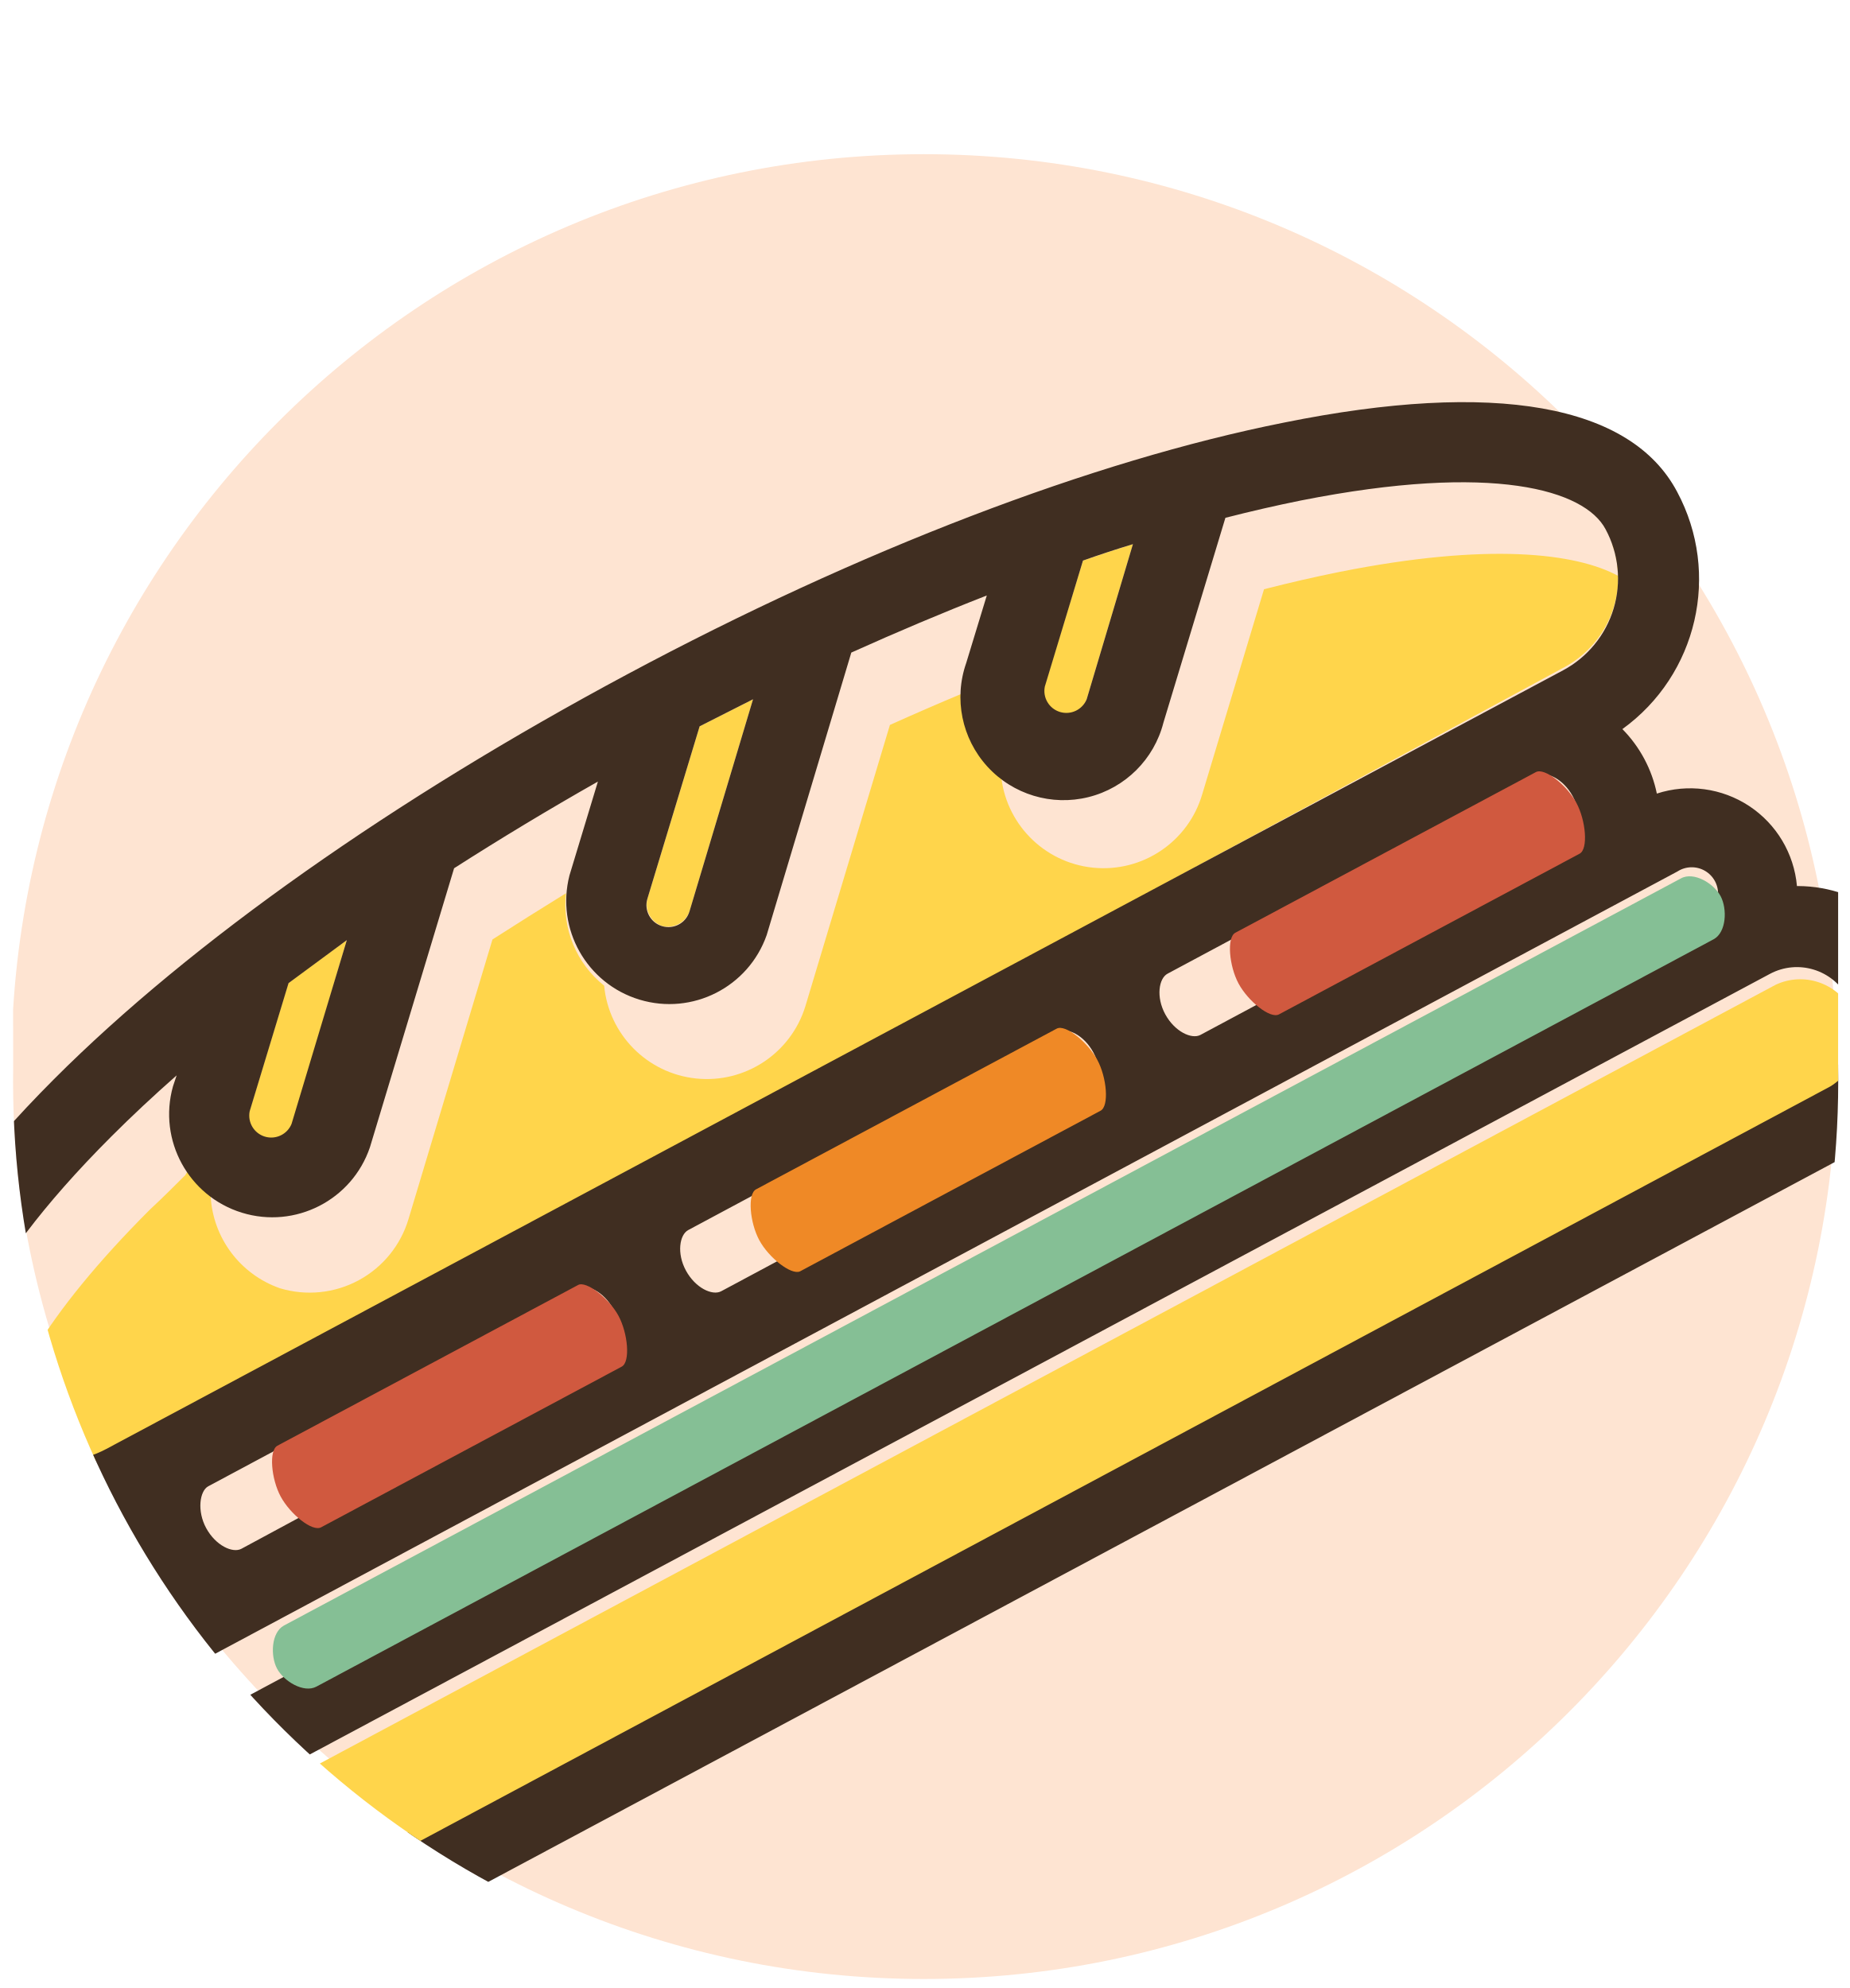
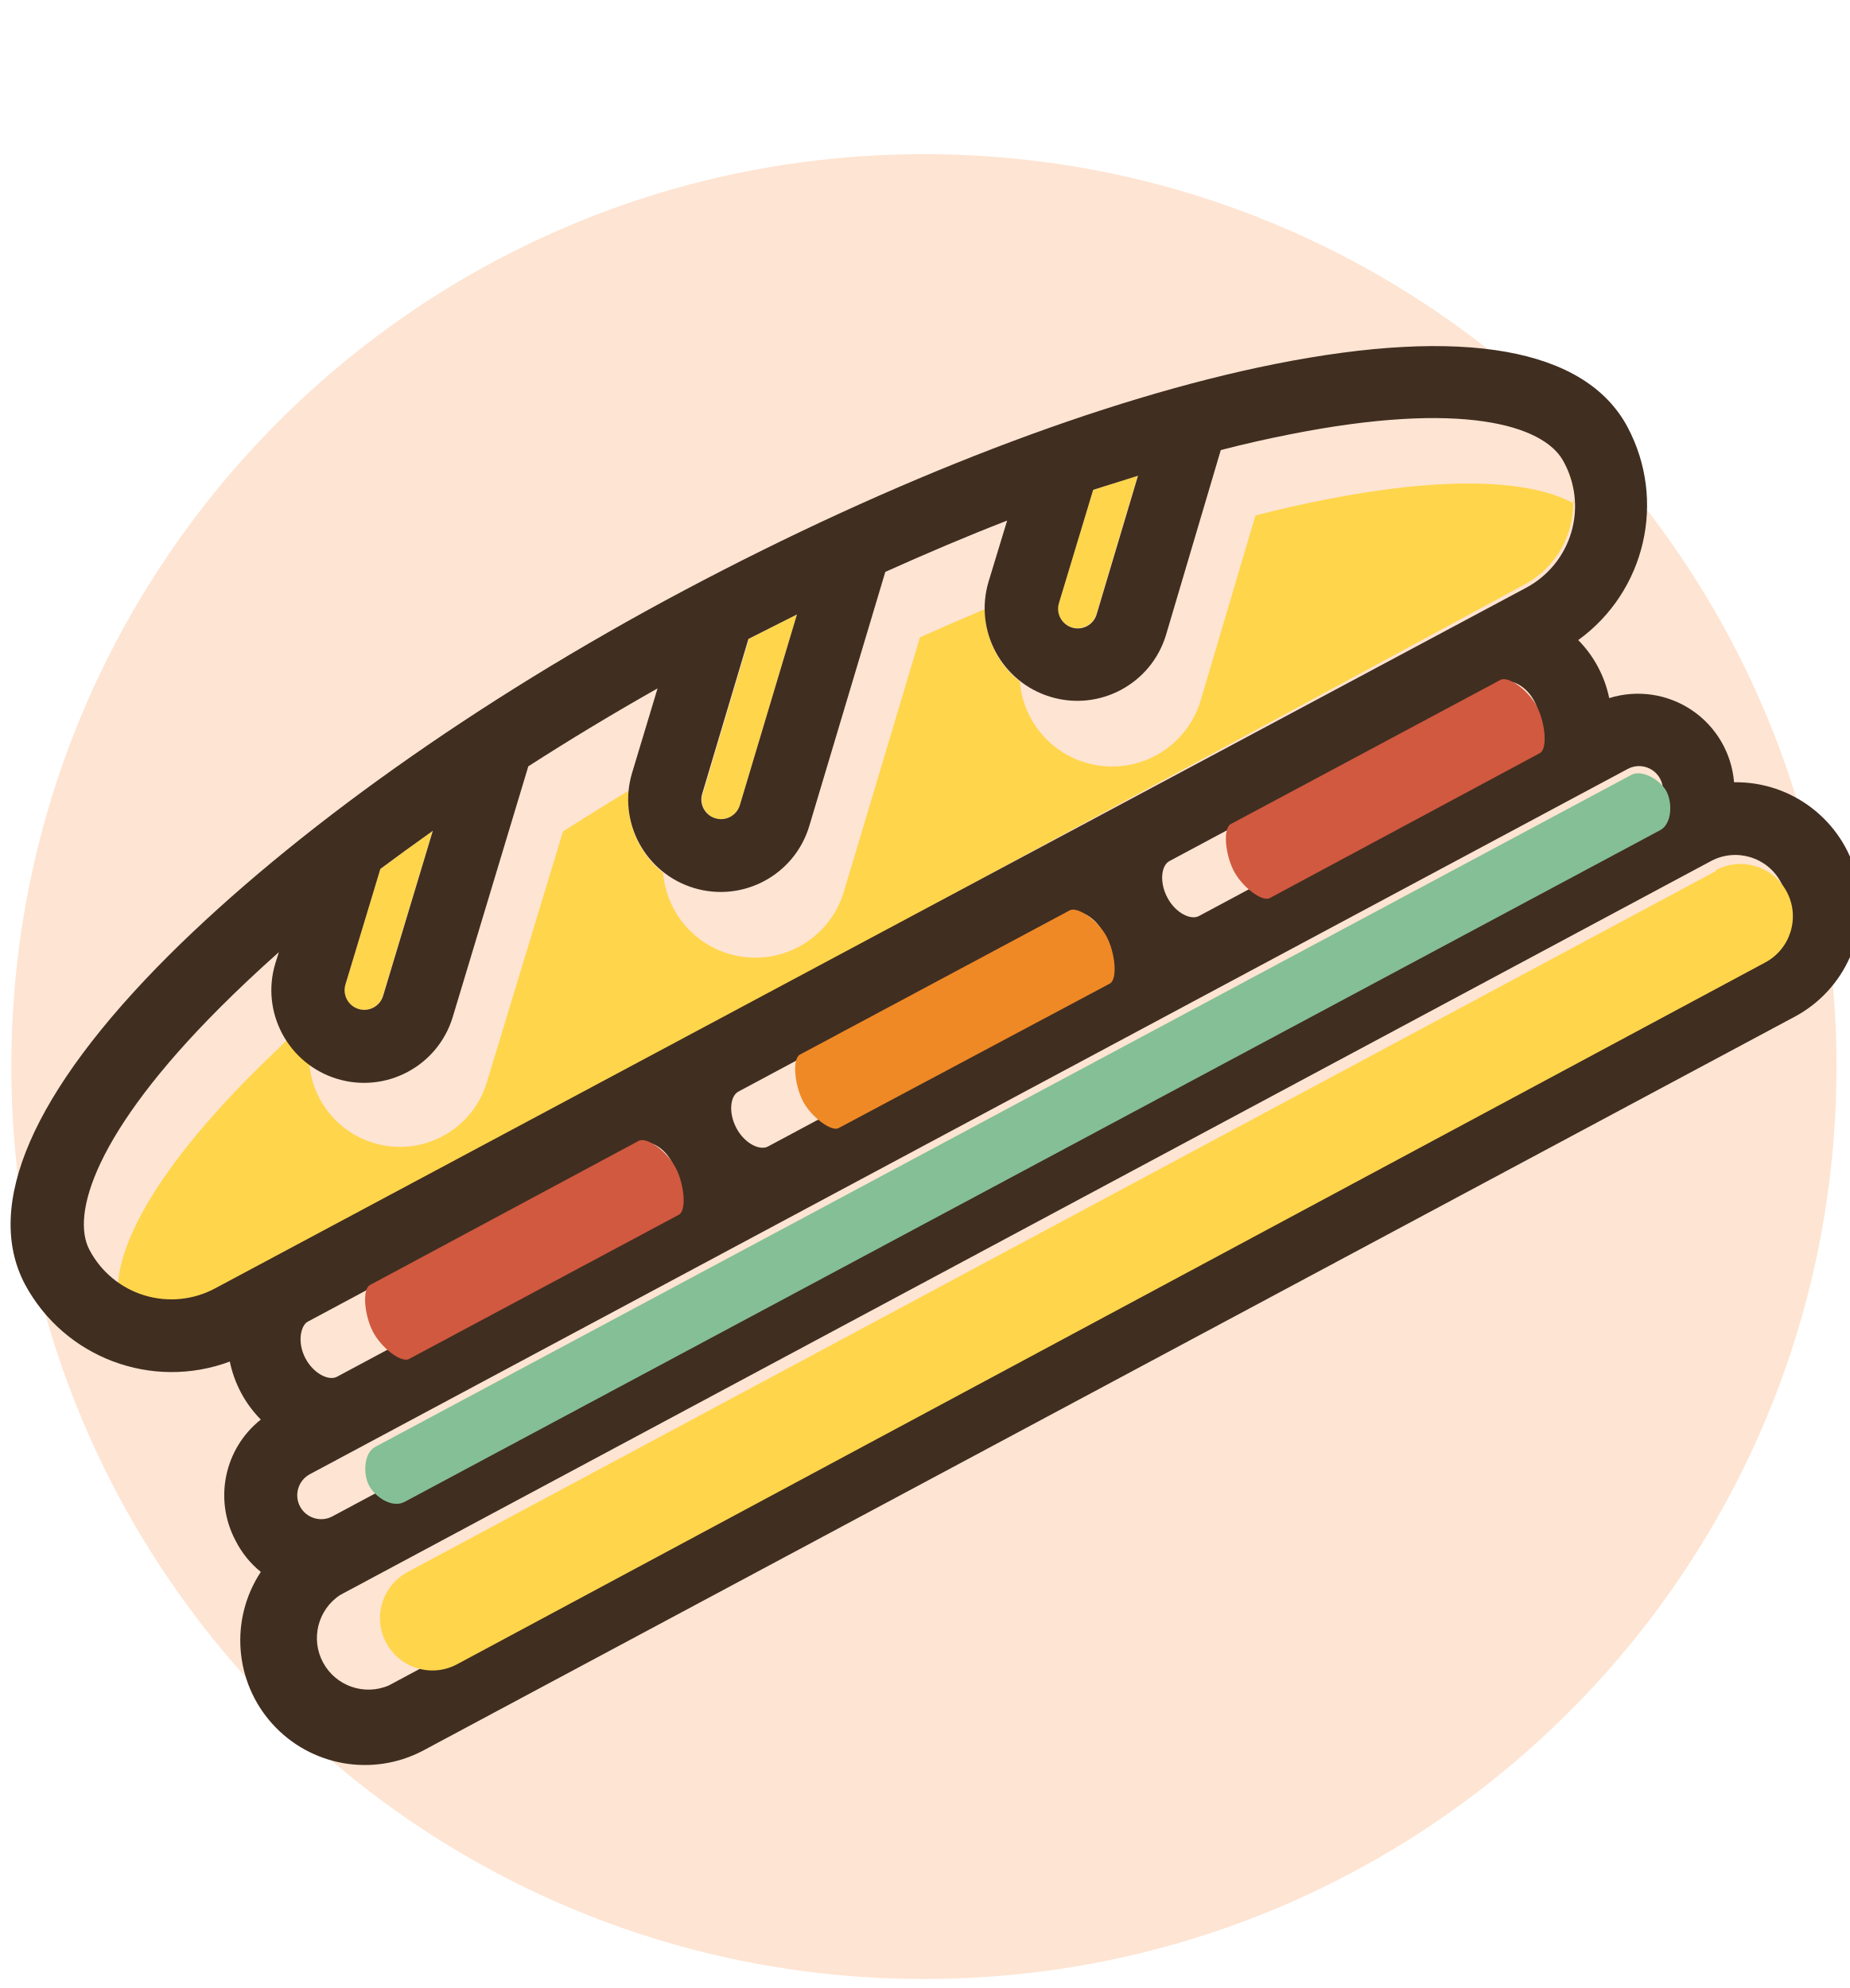
<svg xmlns="http://www.w3.org/2000/svg" id="Layer_1" data-name="Layer 1" viewBox="0 0 80 86">
-   <defs>
-     <clipPath id="clip-path">
-       <path d="M79.51-14.76H.49S.57,44.79.57,46.14a39.47,39.47,0,1,0,78.93,0Z" fill="none" />
-     </clipPath>
-   </defs>
-   <g clip-path="url(#clip-path)">
-     <circle cx="39.96" cy="46.14" r="39.47" fill="#fee4d2" />
-     <path d="M70,24.92c-1.83-1-5.64-1.46-12.06-.18q-1.59.32-3.27.75L52,34.35a4.45,4.45,0,0,1-8.71-.9A4.48,4.48,0,0,1,41.62,30h0q-1.55.65-3.13,1.36L34.83,43.54a4.46,4.46,0,0,1-8.7-.9,4.47,4.47,0,0,1-1.65-4h0q-1.62,1-3.18,2L17.67,52.73a4.46,4.46,0,0,1-5.56,3,4.48,4.48,0,0,1-3-4,3.91,3.91,0,0,1-1-1.05l-.1.16c-.45.45-1,1-1.52,1.48-4.63,4.63-6.38,8-6.53,10.13a4.34,4.34,0,0,0,4.85.45l62.78-34a4.43,4.43,0,0,0,2.37-4.47C69.92,24.53,70,24.76,70,24.92Z" fill="#ffd54b" />
-     <path d="M69.66,23.36a4.48,4.48,0,0,0-.21-.46A4.44,4.44,0,0,1,69.66,23.36Z" fill="#ffd54b" />
-     <path d="M69.92,24.37q0-.21-.08-.41C69.88,24.09,69.91,24.23,69.92,24.37Z" fill="#ffd54b" />
-     <path d="M69.82,23.85c0-.13-.07-.25-.12-.37C69.74,23.6,69.79,23.72,69.82,23.85Z" fill="#ffd54b" />
-     <path d="M45.8,30.88A1,1,0,0,0,47,30.25l2-6.71q-1.07.33-2.16.71L45.17,29.7A1,1,0,0,0,45.8,30.88Z" fill="#ffd54b" />
-     <path d="M11.47,49.25a1,1,0,0,0,1.18-.63L15,40.67q-1.3.93-2.53,1.86l-1.68,5.54A1,1,0,0,0,11.47,49.25Z" fill="#ffd54b" />
-     <path d="M28.64,40.06a1,1,0,0,0,1.18-.63l2.75-9.18-2.31,1.17L28,38.88A1,1,0,0,0,28.64,40.06Z" fill="#ffd54b" />
-     <path d="M77.72,38.33a4.64,4.64,0,0,0-6.06-4,5.57,5.57,0,0,0-1.49-2.79,8,8,0,0,0,2.37-10.26c-2-3.79-7.9-4.84-17-3-8.29,1.65-18.38,5.52-28.41,10.89S8.3,40.71,2.33,46.69c-6.54,6.55-8.93,12-6.9,15.8a8,8,0,0,0,9.85,3.72A5.58,5.58,0,0,0,6.77,69a4.65,4.65,0,0,0-1.21,5.84,4.6,4.6,0,0,0,1.22,1.45,6,6,0,0,0,7.81,8.61l66-35.29a6,6,0,0,0-2.82-11.28Zm1.17,8.18-66,35.29a2.48,2.48,0,0,1-2.34-4.38l66-35.29a2.48,2.48,0,0,1,2.34,4.38ZM15,40.67l-2.39,7.95a.95.95,0,0,1-1.81-.55l1.68-5.54Q13.74,41.6,15,40.67ZM7.64,46.52,7.48,47A4.46,4.46,0,0,0,16,49.63l3.64-12.07c2-1.28,4.07-2.53,6.22-3.75l-1.23,4.06a4.46,4.46,0,0,0,8.53,2.58l3.66-12.22c2-.9,3.94-1.72,5.86-2.47l-.89,2.92a4.46,4.46,0,1,0,8.53,2.58L53,22.4q1.68-.43,3.27-.75C64.6,20,68.54,21.2,69.44,22.89A4.5,4.5,0,0,1,67.6,29L4.6,62.68a4.5,4.5,0,0,1-6.08-1.84c-.91-1.69.27-5.65,6.29-11.67Q6.13,47.85,7.64,46.52ZM32.57,30.25l-2.75,9.18A.95.95,0,1,1,28,38.88l2.26-7.46ZM49,23.54l-2,6.71a.95.95,0,0,1-1.81-.55l1.65-5.45Q47.91,23.87,49,23.54ZM9,64.3l16-8.57c.38-.2,1.11.14,1.52.89s.28,1.55-.1,1.76L10.44,67c-.38.2-1.11-.14-1.52-.89S8.64,64.5,9,64.3ZM47.29,45.53c.41.76.28,1.55-.1,1.76l-16,8.57c-.38.2-1.11-.14-1.52-.89s-.28-1.56.1-1.76l16-8.57C46.15,44.43,46.88,44.77,47.29,45.53ZM67.92,36.2l-16,8.57c-.38.2-1.11-.14-1.52-.89s-.28-1.56.1-1.76l16-8.57c.38-.2,1.11.14,1.52.89S68.3,36,67.92,36.2ZM9.12,71.64,72.55,37.7a1.14,1.14,0,1,1,1.08,2L10.2,73.65a1.14,1.14,0,0,1-1.08-2Z" fill="#402e21" />
-     <path d="M76.8,42.6,13.85,76.28a2.5,2.5,0,0,0,2.36,4.41L79.16,47A2.5,2.5,0,0,0,76.8,42.6Z" fill="#ffd54b" />
-     <path d="M72.7,38,12.28,70.32c-.55.3-.59,1.31-.3,1.86s1.16,1.08,1.71.78L74.12,40.63c.55-.3.59-1.31.3-1.86S73.26,37.69,72.7,38Z" fill="#85bf95" />
-     <path d="M25,55.59,12,62.54c-.38.2-.27,1.44.14,2.2s1.37,1.54,1.75,1.33l13-6.95c.38-.2.27-1.44-.14-2.2S25.35,55.39,25,55.59Z" fill="#d0593f" />
-     <path d="M30,55.46a1.09,1.09,0,0,0,1.16.41h0A1.09,1.09,0,0,1,30,55.46Z" fill="#ef8926" />
-     <path d="M29.75,53.21h0a1.09,1.09,0,0,0-.31,1.19A1.09,1.09,0,0,1,29.75,53.21Z" fill="#ef8926" />
-     <path d="M45.7,44.5l-13,6.95c-.38.2-.27,1.44.14,2.2S34.22,55.17,34.6,55l13-6.95c.38-.2.27-1.44-.14-2.2S46.08,44.29,45.7,44.5Z" fill="#ef8926" />
-     <path d="M66.43,33.4l-13,6.95c-.38.2-.27,1.44.14,2.2s1.37,1.54,1.75,1.33l13-6.95c.38-.2.27-1.44-.14-2.2S66.81,33.2,66.43,33.4Z" fill="#d0593f" />
-   </g>
+   <circle cx="39.96" cy="46.14" r="39.47" fill="#fee4d2" />
+   <path d="M68.08,21.79c-1.65-.93-5.07-1.31-10.84-.16q-1.43.28-2.94.67l-2.37,8a4,4,0,0,1-7.82-.81,4,4,0,0,1-1.51-3.14h0q-1.4.59-2.81,1.22l-3.29,11a4,4,0,0,1-7.82-.81,4,4,0,0,1-1.48-3.56h0q-1.46.88-2.85,1.77L21.07,46.78a3.93,3.93,0,0,1-7.7-.92,3.51,3.51,0,0,1-.94-.94l-.09.14c-.4.41-.92.88-1.36,1.33-4.16,4.16-5.73,7.22-5.87,9.1a3.9,3.9,0,0,0,4.36.4L65.89,25.31a4,4,0,0,0,2.13-4C68,21.43,68.08,21.64,68.08,21.79Z" fill="#ffd54b" />
+   <path d="M67.8,20.38a4,4,0,0,0-.19-.42A4,4,0,0,1,67.8,20.38Z" fill="#ffd54b" />
+   <path d="M68,21.29q0-.19-.07-.37C68,21,68,21.16,68,21.29Z" fill="#ffd54b" />
+   <path d="M67.95,20.82c0-.11-.07-.22-.11-.33C67.88,20.6,67.92,20.71,67.95,20.82Z" fill="#ffd54b" />
+   <path d="M46.36,27.14a.85.85,0,0,0,1.06-.57l1.79-6-1.94.63-1.48,4.9A.85.85,0,0,0,46.36,27.14Z" fill="#ffd54b" />
+   <path d="M15.5,43.65a.85.85,0,0,0,1.06-.57l2.15-7.14q-1.17.83-2.27,1.67l-1.51,5A.85.85,0,0,0,15.5,43.65Z" fill="#ffd54b" />
+   <path d="M30.93,35.4A.85.85,0,0,0,32,34.83l2.47-8.25-2.07,1.05-2,6.7A.85.85,0,0,0,30.93,35.4Z" fill="#ffd54b" />
+   <path d="M75,33.84A4.17,4.17,0,0,0,69.6,30.2a5,5,0,0,0-1.34-2.51,7.2,7.2,0,0,0,2.13-9.22c-1.82-3.41-7.1-4.35-15.26-2.72-7.45,1.49-16.52,5-25.54,9.79S12.65,36,7.28,41.35c-5.88,5.88-8,10.8-6.2,14.21A7.2,7.2,0,0,0,9.94,58.9a5,5,0,0,0,1.34,2.51,4.18,4.18,0,0,0-1.09,5.24A4.13,4.13,0,0,0,11.28,68a5.39,5.39,0,0,0,7,7.74L77.59,44A5.39,5.39,0,0,0,75,33.84Zm1,7.36L16.82,72.91A2.23,2.23,0,0,1,14.71,69L74,37.25a2.23,2.23,0,0,1,2.11,3.94ZM18.72,35.94l-2.15,7.14a.85.85,0,0,1-1.63-.49l1.51-5Q17.55,36.77,18.72,35.94Zm-6.66,5.25-.15.48A4,4,0,0,0,19.58,44l3.27-10.85c1.79-1.15,3.66-2.28,5.59-3.37l-1.1,3.65A4,4,0,0,0,35,35.74l3.29-11c1.78-.8,3.54-1.55,5.27-2.22l-.8,2.63a4,4,0,1,0,7.67,2.32l2.37-8q1.51-.39,2.94-.67c7.5-1.5,11-.4,11.86,1.12A4,4,0,0,1,66,25.43L9.33,55.72a4,4,0,0,1-5.46-1.65c-.81-1.52.24-5.08,5.65-10.49Q10.7,42.4,12.06,41.19ZM34.47,26.58,32,34.83a.85.85,0,1,1-1.63-.49l2-6.7Zm14.75-6-1.79,6a.85.85,0,0,1-1.63-.49l1.48-4.9ZM13.3,57.18l14.4-7.71c.34-.18,1,.12,1.36.8s.25,1.4-.09,1.58l-14.4,7.71c-.34.18-1-.12-1.36-.8S13,57.36,13.3,57.18ZM47.7,40.31c.37.68.25,1.4-.09,1.58l-14.4,7.71c-.34.18-1-.12-1.36-.8s-.26-1.4.09-1.58l14.4-7.71C46.67,39.32,47.33,39.63,47.7,40.31Zm18.55-8.39-14.4,7.71c-.34.18-1-.12-1.36-.8s-.26-1.4.09-1.58L65,29.53c.34-.18,1,.12,1.36.8S66.58,31.74,66.24,31.92ZM13.39,63.78l57-30.51a1,1,0,1,1,1,1.81l-57,30.51a1,1,0,0,1-1-1.81Z" fill="#402e21" />
+   <path d="M74.22,37.68,17.64,68a2.25,2.25,0,0,0,2.12,4L76.34,41.64a2.25,2.25,0,0,0-2.12-4Z" fill="#ffd54b" />
+   <path d="M70.54,33.53,16.23,62.59c-.5.27-.53,1.17-.27,1.67s1,1,1.54.71L71.81,35.91c.5-.27.53-1.17.27-1.67S71,33.26,70.54,33.53Z" fill="#85bf95" />
+   <path d="M27.63,49.35,16,55.59c-.34.18-.24,1.29.12,2s1.23,1.38,1.57,1.2l11.67-6.24c.34-.18.24-1.29-.12-2S28,49.17,27.63,49.35Z" fill="#d0593f" />
+   <path d="M32.16,49.23a1,1,0,0,0,1,.36h0A1,1,0,0,1,32.16,49.23Z" fill="#ef8926" />
+   <path d="M31.93,47.21h0a1,1,0,0,0-.28,1.07A1,1,0,0,1,31.93,47.21Z" fill="#ef8926" />
+   <path d="M46.27,39.38,34.6,45.62c-.34.18-.24,1.29.12,2S36,49,36.29,48.79L48,42.55c.34-.18.24-1.29-.12-2S46.61,39.2,46.27,39.38Z" fill="#ef8926" />
+   <path d="M64.9,29.41,53.23,35.65c-.34.18-.24,1.29.12,2s1.23,1.38,1.57,1.2L66.6,32.58c.34-.18.24-1.29-.12-2S65.24,29.23,64.9,29.41Z" fill="#d0593f" />
</svg>
